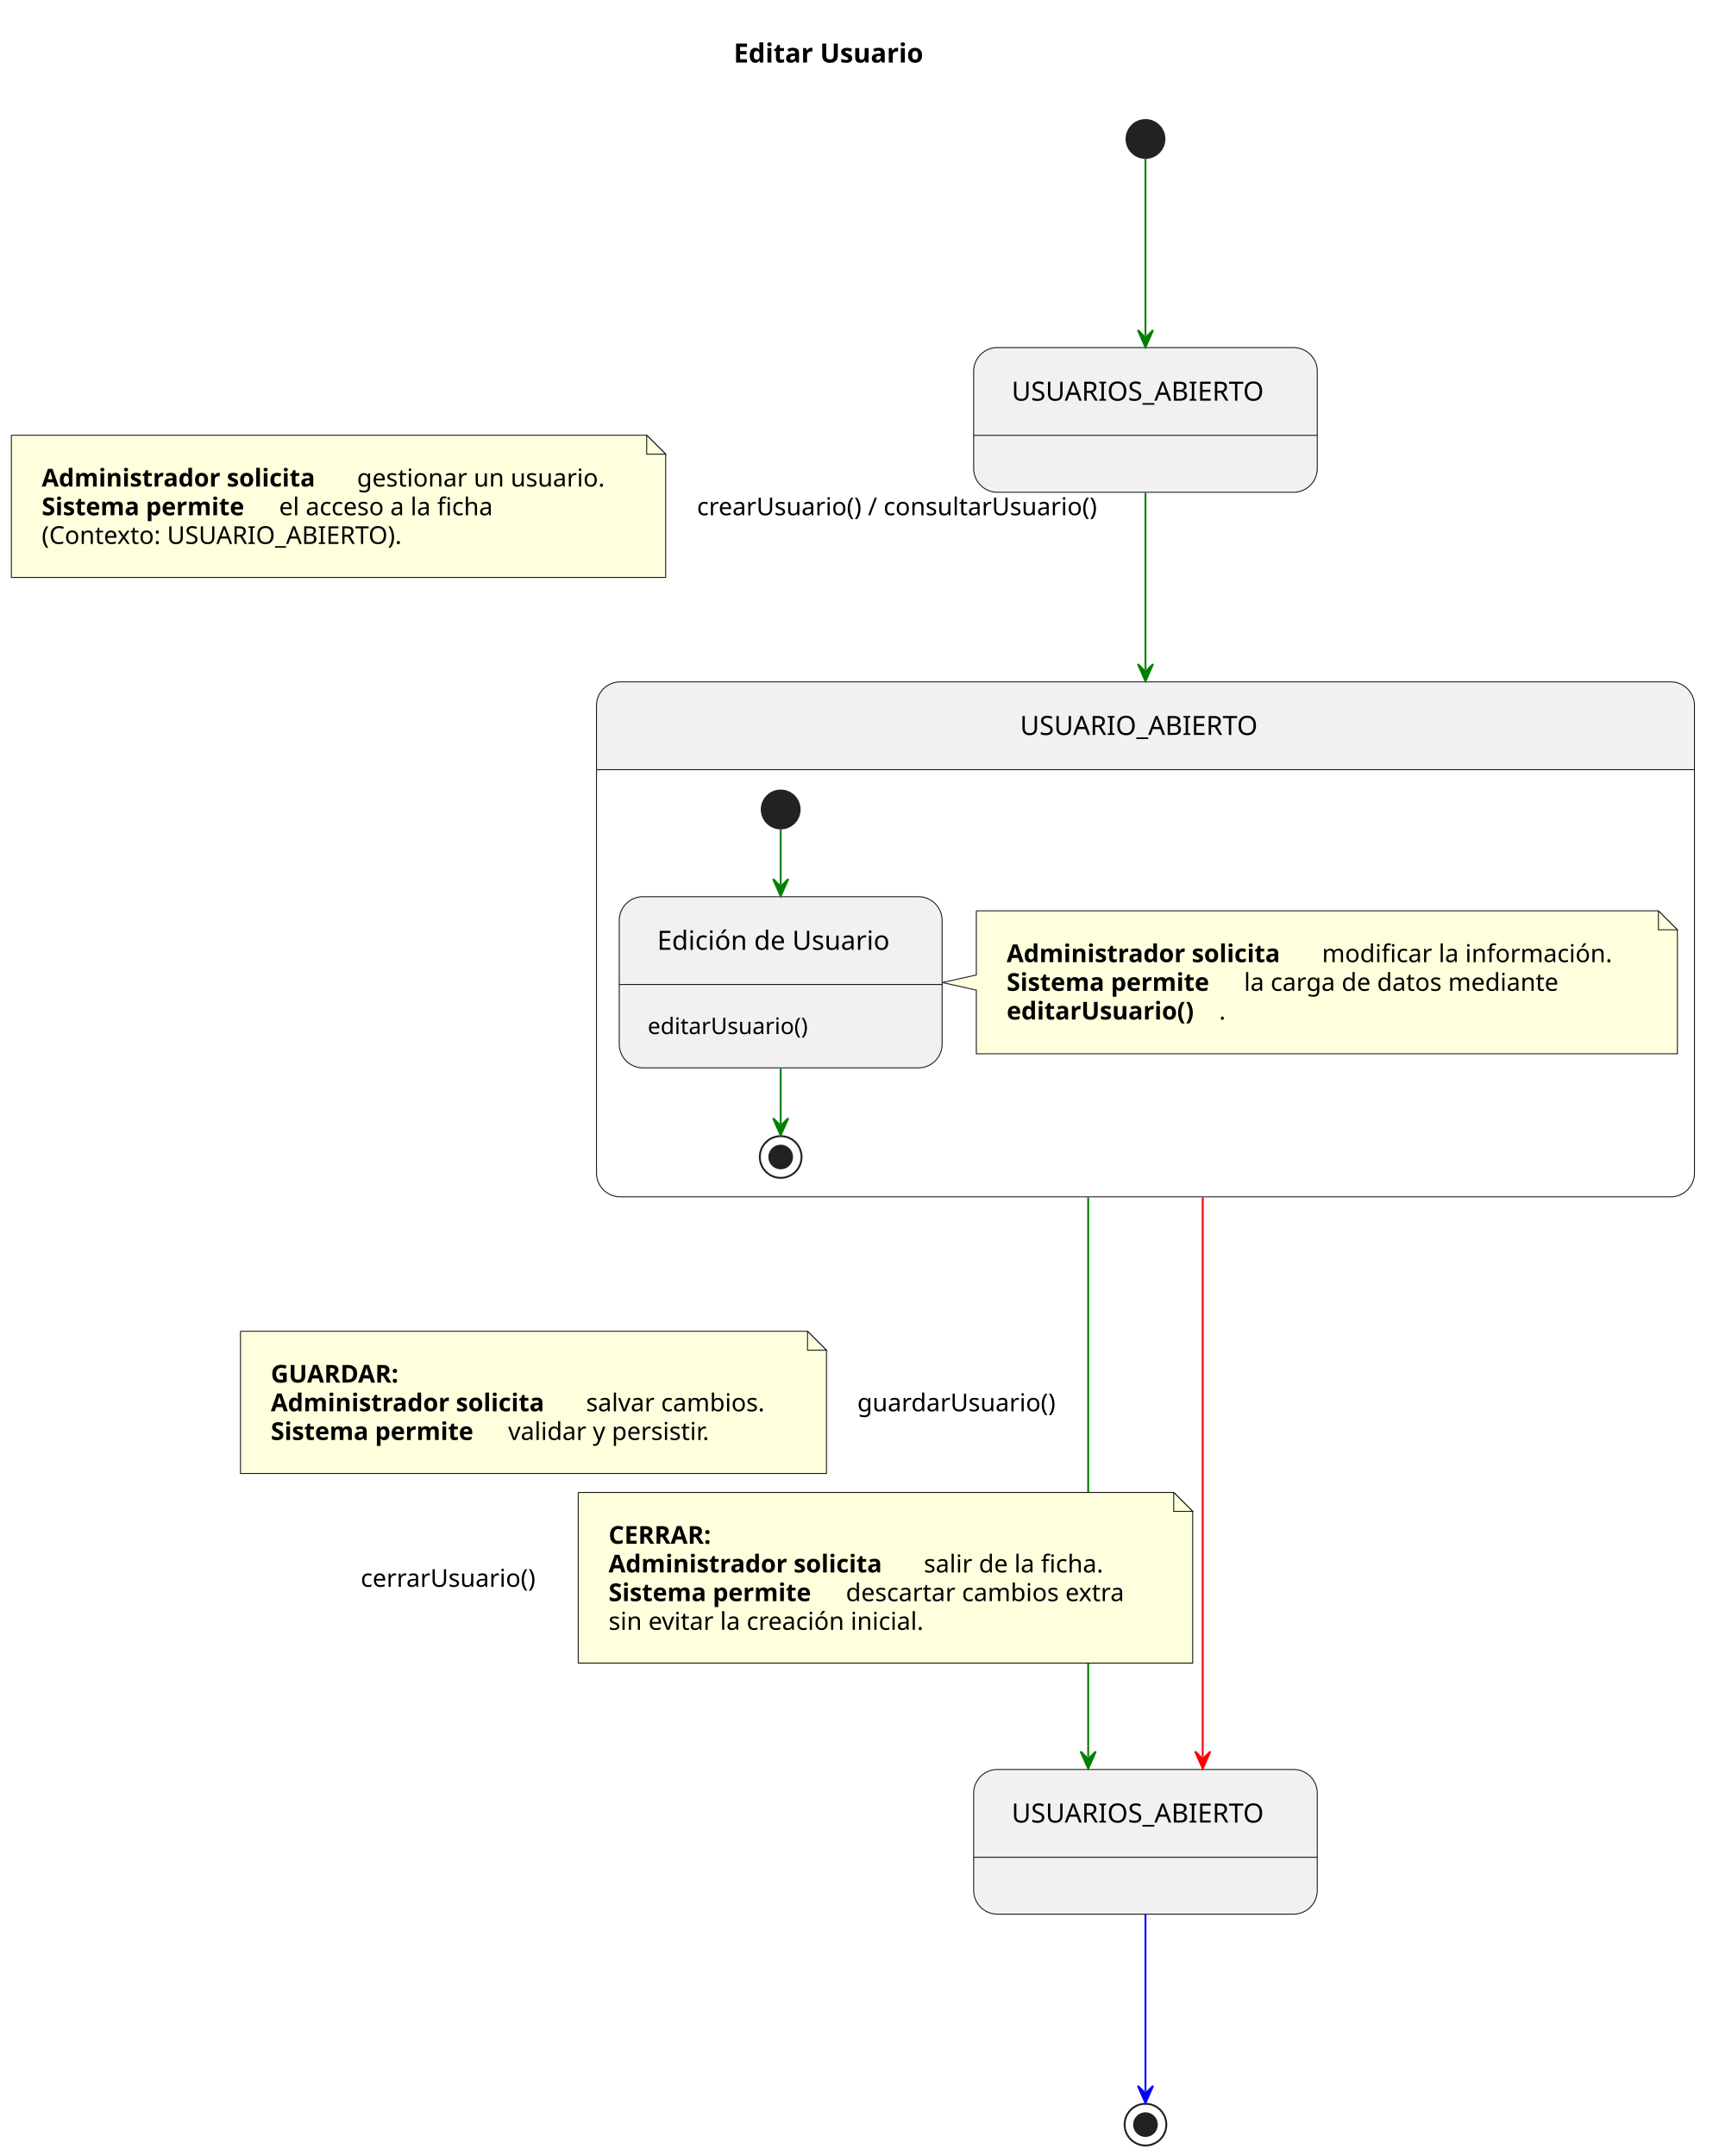
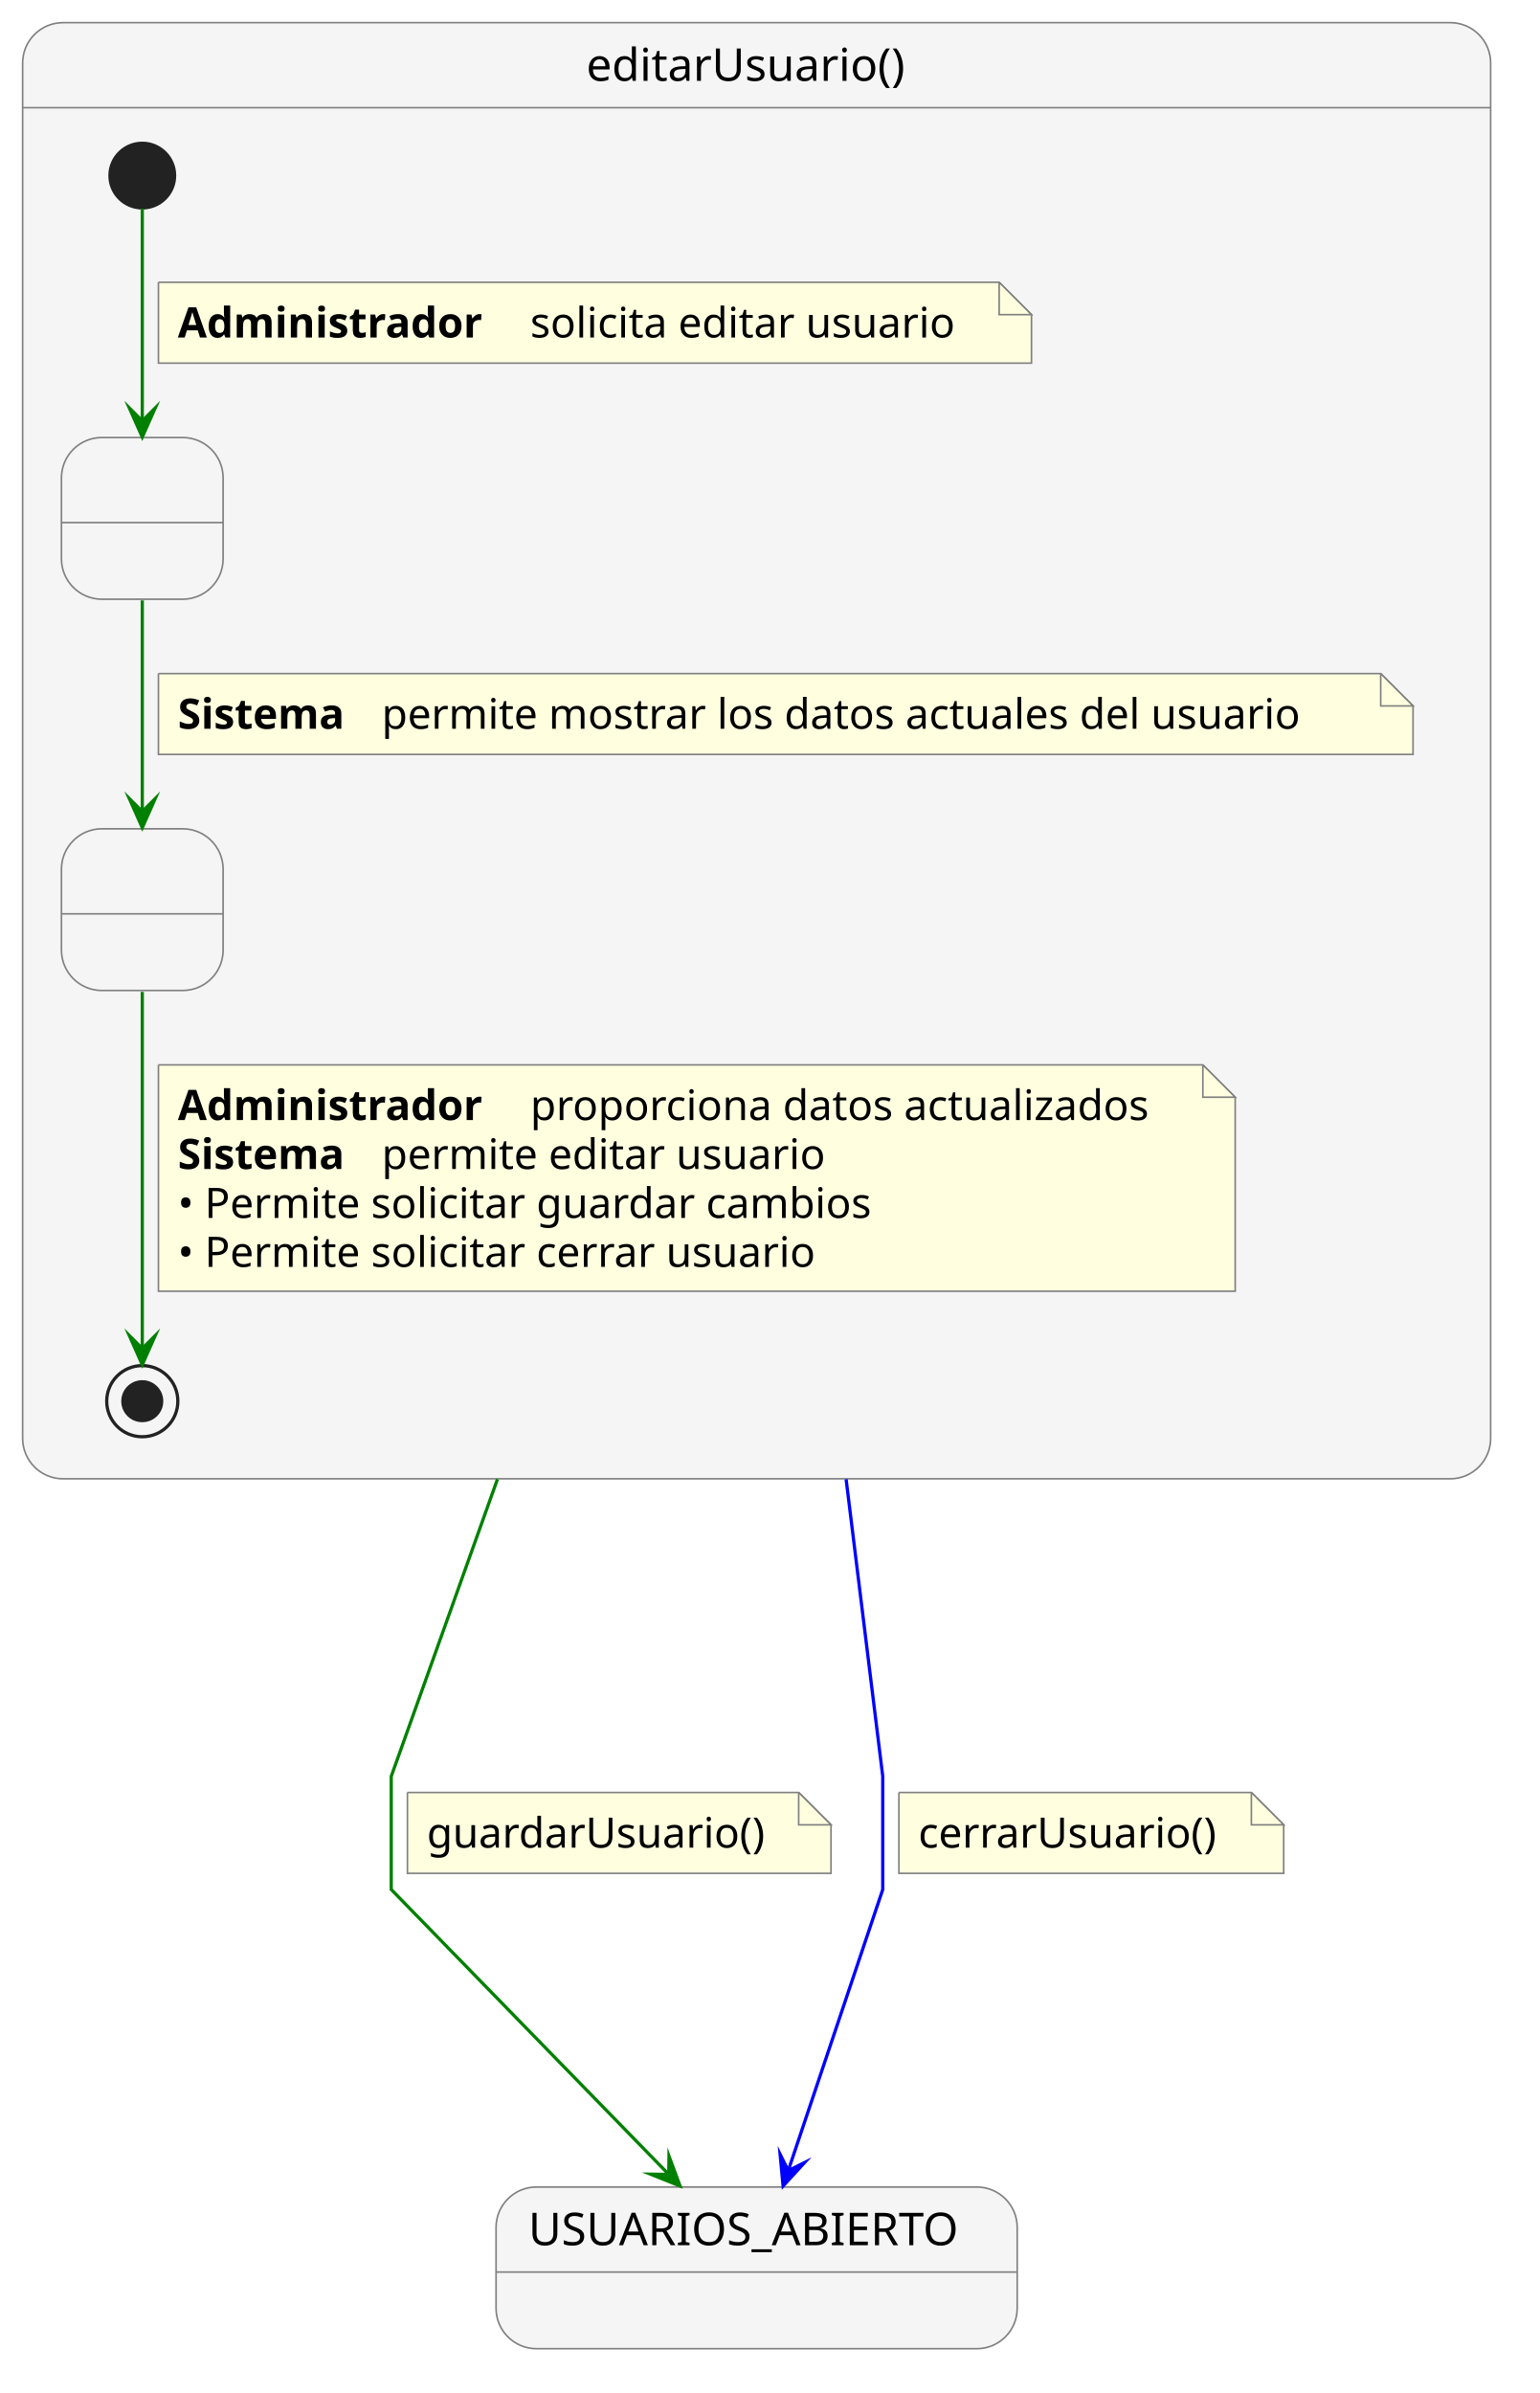
- <svg xmlns="http://www.w3.org/2000/svg" contentStyleType="text/css" data-diagram-type="STATE" height="1137px" preserveAspectRatio="none" style="width:906px;height:1137px;background:#FFFFFF;" version="1.1" viewBox="0 0 906 1137" width="906px" zoomAndPan="magnify">
+ <svg xmlns="http://www.w3.org/2000/svg" version="1.1" data-diagram-type="STATE" style="width:476px;height:740px;background:#FFFFFF;" width="476px" height="740px" viewBox="0 0 476 740" zoomAndPan="magnify" preserveAspectRatio="none" contentStyleType="text/css">
  <defs />
-   <g>
-     <g class="title" data-source-line="1">
-       <text fill="#000000" font-family="sans-serif" font-size="14" font-weight="bold" lengthAdjust="spacing" textLength="112.738" x="386.867" y="32.995">Editar Usuario</text>
+   <g font-family="sans-serif" lengthAdjust="spacing">
+     <g class="entity" data-qualified-name="editarUsuario" id="ent0001" data-source-line="9">
+       <path d="M19.5,7 L448.5,7 A12.5,12.5 0 0 1 461,19.5 L461,33.297 L7,33.297 L7,19.5 A12.5,12.5 0 0 1 19.5,7" fill="#F5F5F5" />
+       <path d="M7,33.297 L461,33.297 L461,444.797 A12.5,12.5 0 0 1 448.5,457.297 L19.5,457.297 A12.5,12.5 0 0 1 7,444.797 L7,33.297" fill="#F5F5F5" />
+       <rect x="7" y="7" width="454" height="450.297" fill="none" style="stroke:#808080;stroke-width:0.5;" rx="12.5" ry="12.5" />
+       <line x1="7" y1="33.297" x2="461" y2="33.297" style="stroke:#808080;stroke-width:0.5;" />
+       <text x="181.329" y="24.995" fill="#000" font-size="14" textLength="105.342">editarUsuario()</text>
+       <g class="entity" data-qualified-name="editarUsuario.Paso1" id="ent0002" data-source-line="12">
+         <rect x="19" y="135.297" width="50" height="50" fill="#F5F5F5" style="stroke:#808080;stroke-width:0.5;" rx="12.5" ry="12.5" />
+         <line x1="19" y1="161.594" x2="69" y2="161.594" style="stroke:#808080;stroke-width:0.5;" />
+         <text x="41.775" y="153.292" fill="#000" font-size="14"> </text>
+       </g>
+       <g class="entity" data-qualified-name="editarUsuario.Paso2" id="ent0003" data-source-line="13">
+         <rect x="19" y="256.297" width="50" height="50" fill="#F5F5F5" style="stroke:#808080;stroke-width:0.5;" rx="12.5" ry="12.5" />
+         <line x1="19" y1="282.594" x2="69" y2="282.594" style="stroke:#808080;stroke-width:0.5;" />
+         <text x="41.775" y="274.292" fill="#000" font-size="14"> </text>
+       </g>
+       <g class="start_entity" data-qualified-name="editarUsuario..start.editarUsuario" id="ent0005" data-source-line="15">
+         <ellipse cx="44" cy="54.297" rx="10" ry="10" fill="#222" style="stroke:#222;stroke-width:1;" />
+       </g>
+       <g class="end_entity" data-qualified-name="editarUsuario..end.editarUsuario" id="ent0008" data-source-line="25">
+         <ellipse cx="44" cy="433.297" rx="11" ry="11" fill="none" style="stroke:#222;stroke-width:1;" />
+         <ellipse cx="44" cy="433.297" rx="6" ry="6" fill="#222" style="stroke:#222;stroke-width:1;" />
+       </g>
+       <g class="link" data-entity-1="ent0005" data-entity-2="ent0002" id="lnk6" data-source-line="15" data-link-type="dependency">
+         <path d="M44,64.527 C44,80.237 44,107.657 44,130.167" style="stroke:#008000;stroke-width:1;" fill="none" id="*start*editarUsuario-to-Paso1" />
+         <polygon points="44,135.167,48,126.167,44,130.167,40,126.167,44,135.167" fill="#008000" style="stroke:#008000;stroke-width:1;stroke-linejoin:miter;stroke-miterlimit:10;" />
+         <path d="M49,87.297 L49,112.297 L319,112.297 L319,97.297 L309,87.297 L49,87.297" style="stroke:#808080;stroke-width:0.5;" fill="#FFFFE0" />
+         <path d="M309,87.297 L309,97.297 L319,97.297 L309,87.297" style="stroke:#808080;stroke-width:0.5;" fill="#FFFFE0" />
+         <text x="55" y="104.364" fill="#000" font-size="13" textLength="104.863" font-weight="700">Administrador</text>
+         <text x="163.996" y="104.364" fill="#000" font-size="13" textLength="140.436">solicita editar usuario</text>
+       </g>
+       <g class="link" data-entity-1="ent0002" data-entity-2="ent0003" id="lnk7" data-source-line="20" data-link-type="dependency">
+         <path d="M44,185.667 C44,206.197 44,230.437 44,250.957" style="stroke:#008000;stroke-width:1;" fill="none" id="Paso1-to-Paso2" />
+         <polygon points="44,255.957,48,246.957,44,250.957,40,246.957,44,255.957" fill="#008000" style="stroke:#008000;stroke-width:1;stroke-linejoin:miter;stroke-miterlimit:10;" />
+         <path d="M49,208.297 L49,233.297 L437,233.297 L437,218.297 L427,208.297 L49,208.297" style="stroke:#808080;stroke-width:0.5;" fill="#FFFFE0" />
+         <path d="M427,208.297 L427,218.297 L437,218.297 L427,208.297" style="stroke:#808080;stroke-width:0.5;" fill="#FFFFE0" />
+         <text x="55" y="225.364" fill="#000" font-size="13" textLength="58.906" font-weight="700">Sistema</text>
+         <text x="118.039" y="225.364" fill="#000" font-size="13" textLength="304.072">permite mostrar los datos actuales del usuario</text>
+       </g>
+       <g class="link" data-entity-1="ent0003" data-entity-2="ent0008" id="lnk9" data-source-line="25" data-link-type="dependency">
+         <path d="M44,306.727 C44,340.107 44,393.477 44,417.017" style="stroke:#008000;stroke-width:1;" fill="none" id="Paso2-to-*end*editarUsuario" />
+         <polygon points="44,422.017,48,413.017,44,417.017,40,413.017,44,422.017" fill="#008000" style="stroke:#008000;stroke-width:1;stroke-linejoin:miter;stroke-miterlimit:10;" />
+         <path d="M49,329.297 L49,399.297 L382,399.297 L382,339.297 L372,329.297 L49,329.297" style="stroke:#808080;stroke-width:0.5;" fill="#FFFFE0" />
+         <path d="M372,329.297 L372,339.297 L382,339.297 L372,329.297" style="stroke:#808080;stroke-width:0.5;" fill="#FFFFE0" />
+         <text x="55" y="346.364" fill="#000" font-size="13" textLength="104.863" font-weight="700">Administrador</text>
+         <text x="163.996" y="346.364" fill="#000" font-size="13" textLength="203.734">proporciona datos actualizados</text>
+         <text x="55" y="361.497" fill="#000" font-size="13" textLength="58.906" font-weight="700">Sistema</text>
+         <text x="118.039" y="361.497" fill="#000" font-size="13" textLength="145.628">permite editar usuario</text>
+         <text x="55" y="376.629" fill="#000" font-size="13" textLength="231.601">• Permite solicitar guardar cambios</text>
+         <text x="55" y="391.762" fill="#000" font-size="13" textLength="213.142">• Permite solicitar cerrar usuario</text>
+       </g>
    </g>
-     <g>
-       <rect fill="#F1F1F1" height="76.297" rx="12.5" ry="12.5" style="stroke:#181818;stroke-width:0.5;" width="181.176" x="513.41" y="183.297" />
-       <line style="stroke:#181818;stroke-width:0.5;" x1="513.41" x2="694.586" y1="229.594" y2="229.594" />
-       <text fill="#000000" font-family="sans-serif" font-size="14" lengthAdjust="spacing" textLength="141.176" x="533.41" y="211.292">USUARIOS_ABIERTO</text>
+     <g class="entity" data-qualified-name="USUARIOS_ABIERTO" id="ent0004" data-source-line="35">
+       <rect x="153.41" y="676.3" width="161.176" height="50" fill="#F5F5F5" style="stroke:#808080;stroke-width:0.5;" rx="12.5" ry="12.5" />
+       <line x1="153.41" y1="702.597" x2="314.586" y2="702.597" style="stroke:#808080;stroke-width:0.5;" />
+       <text x="163.41" y="694.295" fill="#000" font-size="14" textLength="141.176">USUARIOS_ABIERTO</text>
    </g>
-     <path d="M327.02,359.597 L880.973,359.597 A12.5,12.5 0 0 1 893.473,372.097 L893.473,405.894 L314.52,405.894 L314.52,372.097 A12.5,12.5 0 0 1 327.02,359.597" fill="#F1F1F1" />
-     <rect fill="none" height="271.567" rx="12.5" ry="12.5" style="stroke:#181818;stroke-width:0.5;" width="578.953" x="314.52" y="359.597" />
-     <line style="stroke:#181818;stroke-width:0.5;" x1="314.52" x2="893.473" y1="405.894" y2="405.894" />
-     <text fill="#000000" font-family="sans-serif" font-size="14" lengthAdjust="spacing" textLength="132.289" x="537.852" y="387.592">USUARIO_ABIERTO</text>
-     <g>
-       <rect fill="#F1F1F1" height="90.266" rx="12.5" ry="12.5" style="stroke:#181818;stroke-width:0.5;" width="170.252" x="326.52" y="472.894" />
-       <line style="stroke:#181818;stroke-width:0.5;" x1="326.52" x2="496.772" y1="519.191" y2="519.191" />
-       <text fill="#000000" font-family="sans-serif" font-size="14" lengthAdjust="spacing" textLength="130.252" x="346.52" y="500.889">Edición de Usuario</text>
-       <text fill="#000000" font-family="sans-serif" font-size="12" lengthAdjust="spacing" textLength="90.293" x="341.52" y="545.329">editarUsuario()</text>
+     <g class="link" data-entity-1="ent0001" data-entity-2="ent0004" id="lnk10" data-source-line="37" data-link-type="dependency">
+       <path d="M153.84,457.43 C135.36,509.13 121,549.3 121,549.3 C121,549.3 121,584.3 121,584.3 C121,584.3 173.691,638.388 206.821,672.398" style="stroke:#008000;stroke-width:1;" fill="none" id="editarUsuario-to-USUARIOS_ABIERTO" />
+       <polygon points="210.31,675.98,206.895,666.742,206.821,672.398,201.165,672.324,210.31,675.98" fill="#008000" style="stroke:#008000;stroke-width:1;stroke-linejoin:miter;stroke-miterlimit:10;" />
+       <path d="M126,554.3 L126,579.3 L257,579.3 L257,564.3 L247,554.3 L126,554.3" style="stroke:#808080;stroke-width:0.5;" fill="#FFFFE0" />
+       <path d="M247,554.3 L247,564.3 L257,564.3 L247,554.3" style="stroke:#808080;stroke-width:0.5;" fill="#FFFFE0" />
+       <text x="132" y="571.367" fill="#000" font-size="13" textLength="110.913">guardarUsuario()</text>
    </g>
-     <ellipse cx="411.65" cy="426.894" fill="#222222" rx="10" ry="10" style="stroke:#222222;stroke-width:1;" />
-     <ellipse cx="411.65" cy="610.164" fill="none" rx="11" ry="11" style="stroke:#222222;stroke-width:1;" />
-     <ellipse cx="411.65" cy="610.164" fill="#222222" rx="6" ry="6" style="stroke:#222222;stroke-width:1;" />
-     <g class="entity" data-qualified-name="USUARIO_ABIERTO_COMP.GMN2" data-source-line="34" id="ent0003">
-       <path d="M514.81,480.334 L514.81,514.164 L496.89,518.164 L514.81,522.164 L514.81,555.732 A0,0 0 0 0 514.81,555.732 L884.473,555.732 A0,0 0 0 0 884.473,555.732 L884.473,490.334 L874.473,480.334 L514.81,480.334 A0,0 0 0 0 514.81,480.334" fill="#FEFFDD" style="stroke:#181818;stroke-width:0.5;" />
-       <path d="M874.473,480.334 L874.473,490.334 L884.473,490.334 L874.473,480.334" fill="#FEFFDD" style="stroke:#181818;stroke-width:0.5;" />
-       <text fill="#000000" font-family="sans-serif" font-size="13" font-weight="bold" lengthAdjust="spacing" textLength="162.119" x="530.81" y="507.401">Administrador solicita</text>
-       <text fill="#000000" font-family="sans-serif" font-size="13" lengthAdjust="spacing" textLength="162.411" x="697.062" y="507.401">modificar la información.</text>
-       <text fill="#000000" font-family="sans-serif" font-size="13" font-weight="bold" lengthAdjust="spacing" textLength="120.999" x="530.81" y="522.534">Sistema permite</text>
-       <text fill="#000000" font-family="sans-serif" font-size="13" lengthAdjust="spacing" textLength="178.902" x="655.941" y="522.534">la carga de datos mediante</text>
-       <text fill="#000000" font-family="sans-serif" font-size="13" font-weight="bold" lengthAdjust="spacing" textLength="111.979" x="530.81" y="537.666">editarUsuario()</text>
-       <text fill="#000000" font-family="sans-serif" font-size="13" lengthAdjust="spacing" textLength="4.132" x="642.789" y="537.666">.</text>
-     </g>
-     <g class="link" data-entity-1="ent0005" data-entity-2="ent0005" data-link-type="dependency" data-source-line="31" id="lnk6">
-       <path d="M411.65,437.354 C411.65,446.144 411.65,453.354 411.65,466.554" fill="none" id="*start*USUARIO_ABIERTO_COMP-to-ModificacionDatos" style="stroke:#008000;stroke-width:1;" />
-       <polygon fill="#008000" points="411.65,472.554,415.65,463.554,411.65,467.554,407.65,463.554,411.65,472.554" style="stroke:#008000;stroke-width:1;" />
-     </g>
-     <g class="link" data-entity-1="ent0005" data-entity-2="ent0007" data-link-type="dependency" data-source-line="39" id="lnk8">
-       <path d="M411.65,563.554 C411.65,576.614 411.65,583.724 411.65,592.704" fill="none" id="ModificacionDatos-to-*end*USUARIO_ABIERTO_COMP" style="stroke:#008000;stroke-width:1;" />
-       <polygon fill="#008000" points="411.65,598.704,415.65,589.704,411.65,593.704,407.65,589.704,411.65,598.704" style="stroke:#008000;stroke-width:1;" />
-     </g>
-     <g>
-       <rect fill="#F1F1F1" height="76.297" rx="12.5" ry="12.5" style="stroke:#181818;stroke-width:0.5;" width="181.176" x="513.41" y="933.157" />
-       <line style="stroke:#181818;stroke-width:0.5;" x1="513.41" x2="694.586" y1="979.454" y2="979.454" />
-       <text fill="#000000" font-family="sans-serif" font-size="14" lengthAdjust="spacing" textLength="141.176" x="533.41" y="961.152">USUARIOS_ABIERTO</text>
-     </g>
-     <ellipse cx="604" cy="73.297" fill="#222222" rx="10" ry="10" style="stroke:#222222;stroke-width:1;" />
-     <ellipse cx="604" cy="1120.457" fill="none" rx="11" ry="11" style="stroke:#222222;stroke-width:1;" />
-     <ellipse cx="604" cy="1120.457" fill="#222222" rx="6" ry="6" style="stroke:#222222;stroke-width:1;" />
-     <g class="link" data-entity-1="ent0002" data-entity-2="ent0002" data-link-type="dependency" data-source-line="14" id="lnk3">
-       <path d="M604,83.477 C604,103.677 604,143.747 604,177.107" fill="none" id="*start*-to-USUARIOS_ABIERTO_LISTADO" style="stroke:#008000;stroke-width:1;" />
-       <polygon fill="#008000" points="604,183.107,608,174.107,604,178.107,600,174.107,604,183.107" style="stroke:#008000;stroke-width:1;" />
-     </g>
-     <g class="link" data-entity-1="ent0002" data-entity-2="ent0003" data-link-type="dependency" data-source-line="17" id="lnk4">
-       <path d="M604,259.827 C604,286.107 604,316.697 604,353.207" fill="none" id="USUARIOS_ABIERTO_LISTADO-to-USUARIO_ABIERTO_COMP" style="stroke:#008000;stroke-width:1;" />
-       <polygon fill="#008000" points="604,359.207,608,350.207,604,354.207,600,350.207,604,359.207" style="stroke:#008000;stroke-width:1;" />
-       <path d="M6,229.517 L6,304.517 L351,304.517 L351,239.517 L341,229.517 L6,229.517" fill="#FEFFDD" style="stroke:#181818;stroke-width:0.5;" />
-       <path d="M341,229.517 L341,239.517 L351,239.517 L341,229.517" fill="#FEFFDD" style="stroke:#181818;stroke-width:0.5;" />
-       <text fill="#000000" font-family="sans-serif" font-size="13" font-weight="bold" lengthAdjust="spacing" textLength="162.119" x="22" y="256.584">Administrador solicita</text>
-       <text fill="#000000" font-family="sans-serif" font-size="13" lengthAdjust="spacing" textLength="138.239" x="188.251" y="256.584">gestionar un usuario.</text>
-       <text fill="#000000" font-family="sans-serif" font-size="13" font-weight="bold" lengthAdjust="spacing" textLength="120.999" x="22" y="271.717">Sistema permite</text>
-       <text fill="#000000" font-family="sans-serif" font-size="13" lengthAdjust="spacing" textLength="124.211" x="147.131" y="271.717">el acceso a la ficha</text>
-       <text fill="#000000" font-family="sans-serif" font-size="13" lengthAdjust="spacing" textLength="204.737" x="22" y="286.849">(Contexto: USUARIO_ABIERTO).</text>
-       <text fill="#000000" font-family="sans-serif" font-size="13" lengthAdjust="spacing" textLength="225.913" x="367.491" y="271.717">crearUsuario() / consultarUsuario()</text>
-     </g>
-     <g class="link" data-entity-1="ent0003" data-entity-2="ent0004" data-link-type="dependency" data-source-line="43" id="lnk9">
-       <path d="M573.8,631.437 C573.8,734.047 573.8,861.817 573.8,926.677" fill="none" id="USUARIO_ABIERTO_COMP-to-USUARIOS_ABIERTO_FINAL" style="stroke:#008000;stroke-width:1;" />
-       <polygon fill="#008000" points="573.8,932.677,577.8,923.677,573.8,927.677,569.8,923.677,573.8,932.677" style="stroke:#008000;stroke-width:1;" />
-       <path d="M126.8,702.057 L126.8,777.057 L435.8,777.057 L435.8,712.057 L425.8,702.057 L126.8,702.057" fill="#FEFFDD" style="stroke:#181818;stroke-width:0.5;" />
-       <path d="M425.8,702.057 L425.8,712.057 L435.8,712.057 L425.8,702.057" fill="#FEFFDD" style="stroke:#181818;stroke-width:0.5;" />
-       <text fill="#000000" font-family="sans-serif" font-size="13" font-weight="bold" lengthAdjust="spacing" textLength="77.359" x="142.8" y="729.124">GUARDAR:</text>
-       <text fill="#000000" font-family="sans-serif" font-size="13" font-weight="bold" lengthAdjust="spacing" textLength="162.119" x="142.8" y="744.257">Administrador solicita</text>
-       <text fill="#000000" font-family="sans-serif" font-size="13" lengthAdjust="spacing" textLength="101.988" x="309.051" y="744.257">salvar cambios.</text>
-       <text fill="#000000" font-family="sans-serif" font-size="13" font-weight="bold" lengthAdjust="spacing" textLength="120.999" x="142.8" y="759.389">Sistema permite</text>
-       <text fill="#000000" font-family="sans-serif" font-size="13" lengthAdjust="spacing" textLength="117.343" x="267.931" y="759.389">validar y persistir.</text>
-       <text fill="#000000" font-family="sans-serif" font-size="13" lengthAdjust="spacing" textLength="110.913" x="452.039" y="744.257">guardarUsuario()</text>
-     </g>
-     <g class="link" data-entity-1="ent0003" data-entity-2="ent0004" data-link-type="dependency" data-source-line="50" id="lnk10">
-       <path d="M634.2,631.437 C634.2,734.047 634.2,861.817 634.2,926.677" fill="none" id="USUARIO_ABIERTO_COMP-to-USUARIOS_ABIERTO_FINAL-1" style="stroke:#FF0000;stroke-width:1;" />
-       <polygon fill="#FF0000" points="634.2,932.677,638.2,923.677,634.2,927.677,630.2,923.677,634.2,932.677" style="stroke:#FF0000;stroke-width:1;" />
-       <text fill="#000000" font-family="sans-serif" font-size="13" lengthAdjust="spacing" textLength="98.693" x="190.2" y="836.823">cerrarUsuario()</text>
-       <path d="M304.893,787.057 L304.893,877.057 L628.893,877.057 L628.893,797.057 L618.893,787.057 L304.893,787.057" fill="#FEFFDD" style="stroke:#181818;stroke-width:0.5;" />
-       <path d="M618.893,787.057 L618.893,797.057 L628.893,797.057 L618.893,787.057" fill="#FEFFDD" style="stroke:#181818;stroke-width:0.5;" />
-       <text fill="#000000" font-family="sans-serif" font-size="13" font-weight="bold" lengthAdjust="spacing" textLength="63.711" x="320.893" y="814.124">CERRAR:</text>
-       <text fill="#000000" font-family="sans-serif" font-size="13" font-weight="bold" lengthAdjust="spacing" textLength="162.119" x="320.893" y="829.257">Administrador solicita</text>
-       <text fill="#000000" font-family="sans-serif" font-size="13" lengthAdjust="spacing" textLength="103.207" x="487.145" y="829.257">salir de la ficha.</text>
-       <text fill="#000000" font-family="sans-serif" font-size="13" font-weight="bold" lengthAdjust="spacing" textLength="120.999" x="320.893" y="844.389">Sistema permite</text>
-       <text fill="#000000" font-family="sans-serif" font-size="13" lengthAdjust="spacing" textLength="158.622" x="446.025" y="844.389">descartar cambios extra</text>
-       <text fill="#000000" font-family="sans-serif" font-size="13" lengthAdjust="spacing" textLength="181.784" x="320.893" y="859.522">sin evitar la creación inicial.</text>
-     </g>
-     <g class="link" data-entity-1="ent0004" data-entity-2="ent0011" data-link-type="dependency" data-source-line="58" id="lnk12">
-       <path d="M604,1009.717 C604,1042.687 604,1082.107 604,1103.037" fill="none" id="USUARIOS_ABIERTO_FINAL-to-*end*" style="stroke:#0000FF;stroke-width:1;" />
-       <polygon fill="#0000FF" points="604,1109.037,608,1100.037,604,1104.037,600,1100.037,604,1109.037" style="stroke:#0000FF;stroke-width:1;" />
+     <g class="link" data-entity-1="ent0001" data-entity-2="ent0004" id="lnk11" data-source-line="42" data-link-type="dependency">
+       <path d="M261.67,457.43 C268.04,509.13 273,549.3 273,549.3 C273,549.3 273,584.3 273,584.3 C273,584.3 255.203,637.23 243.773,671.24" style="stroke:#00F;stroke-width:1;" fill="none" id="editarUsuario-to-USUARIOS_ABIERTO-1" />
+       <polygon points="242.18,675.98,248.839,668.723,243.773,671.24,241.256,666.175,242.18,675.98" fill="#00F" style="stroke:#00F;stroke-width:1;stroke-linejoin:miter;stroke-miterlimit:10;" />
+       <path d="M278,554.3 L278,579.3 L397,579.3 L397,564.3 L387,554.3 L278,554.3" style="stroke:#808080;stroke-width:0.5;" fill="#FFFFE0" />
+       <path d="M387,554.3 L387,564.3 L397,564.3 L387,554.3" style="stroke:#808080;stroke-width:0.5;" fill="#FFFFE0" />
+       <text x="284" y="571.367" fill="#000" font-size="13" textLength="98.693">cerrarUsuario()</text>
    </g>
  </g>
</svg>
